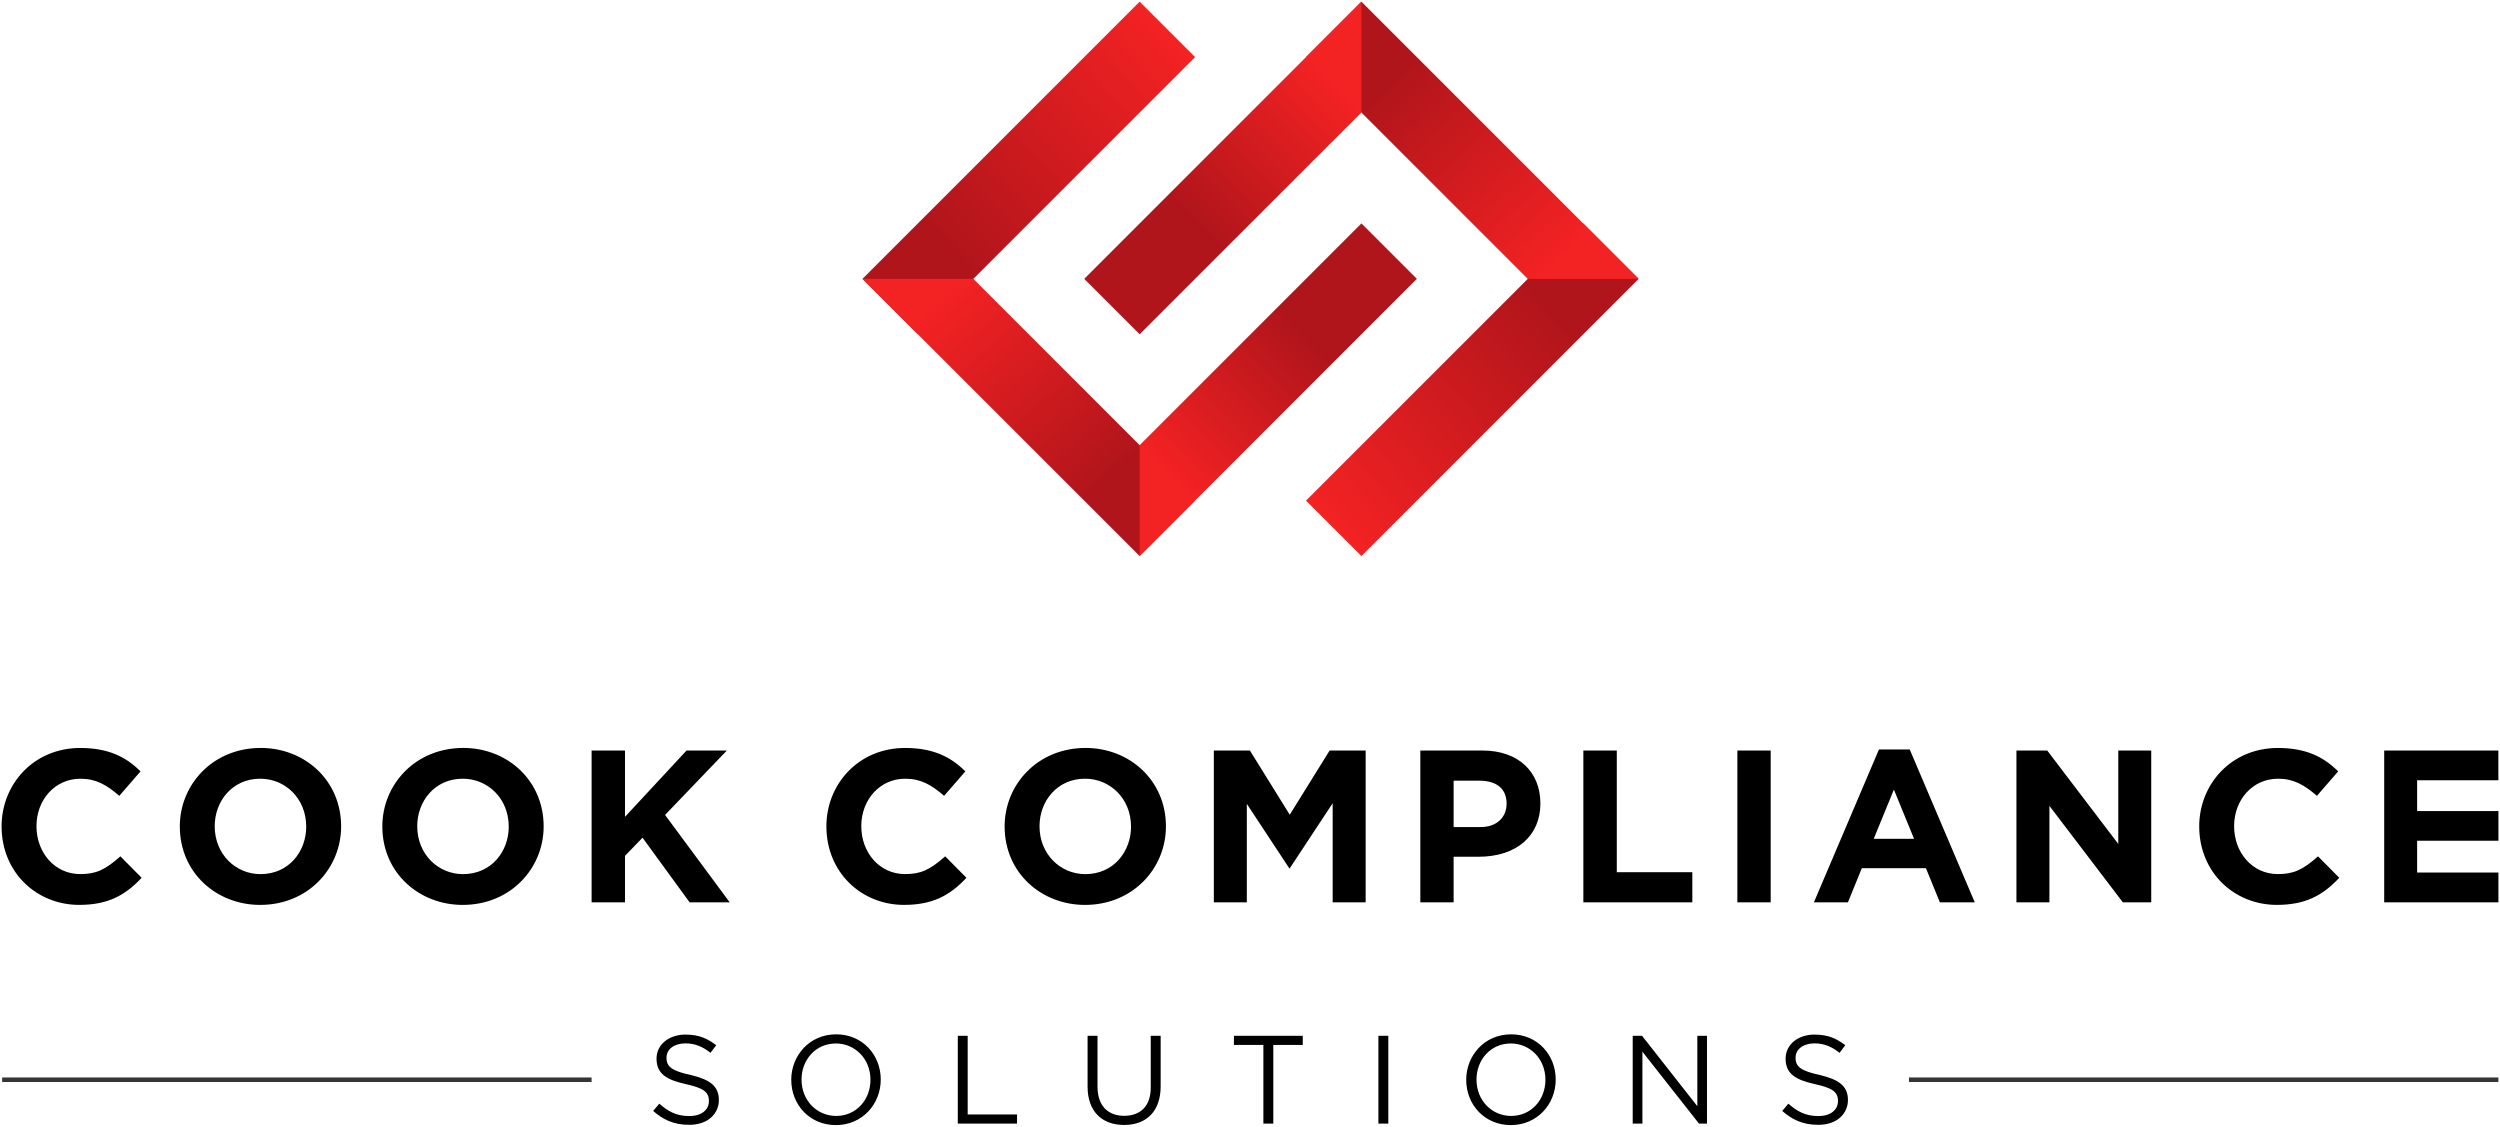
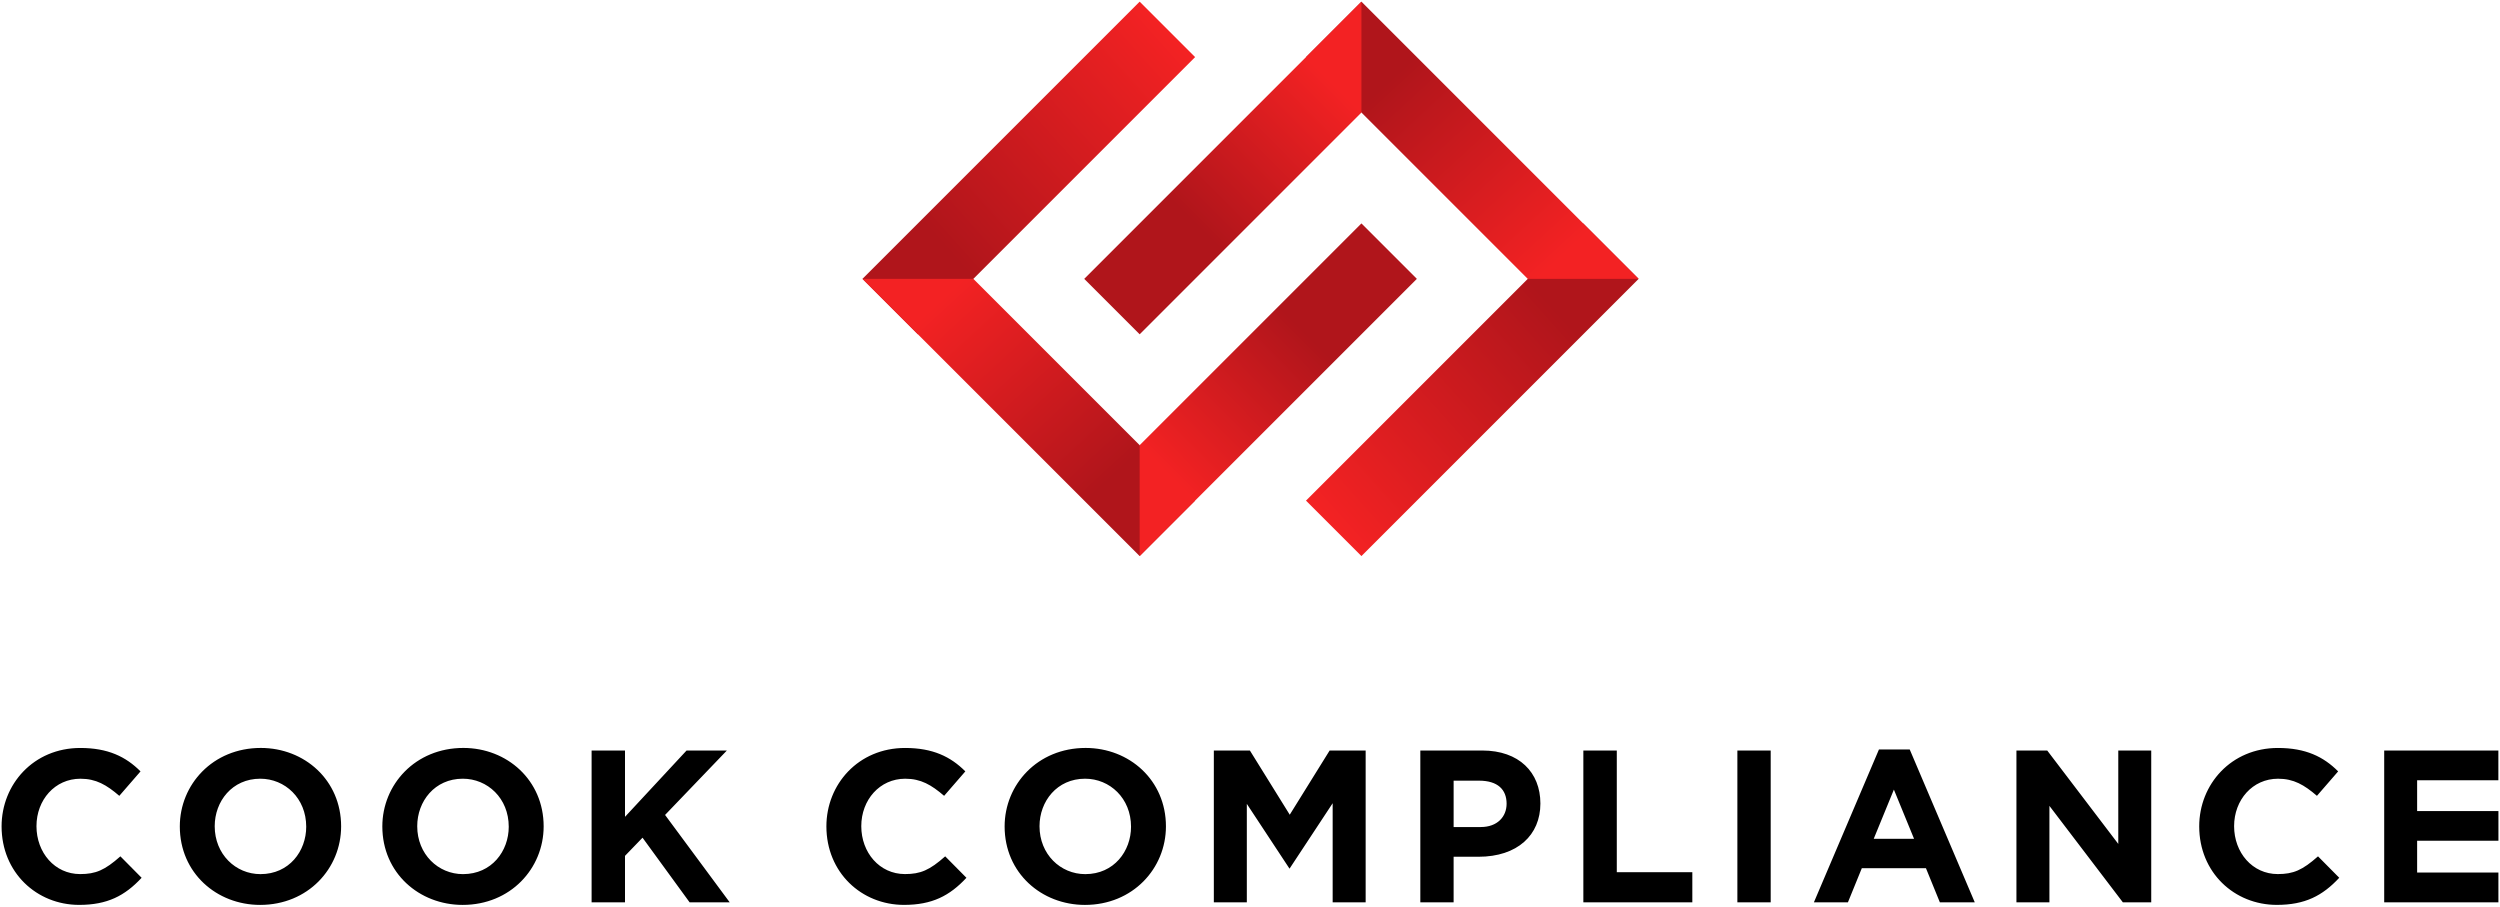
- <svg xmlns="http://www.w3.org/2000/svg" width="852" height="384" viewBox="0 0 852 384">
+ <svg xmlns="http://www.w3.org/2000/svg" width="852" height="309" viewBox="0 0 852 309">
  <defs>
    <linearGradient id="mL1" gradientUnits="userSpaceOnUse" x1="55.471" y1="200.465" x2="263.321" y2="14.860">
      <stop offset="0" stop-color="#b0151b" />
      <stop offset="1" stop-color="#f32223" />
    </linearGradient>
    <linearGradient id="mL2" gradientUnits="userSpaceOnUse" x1="192.373" y1="458.859" x2="41.803" y2="295.386">
      <stop offset="0" stop-color="#b0151b" />
      <stop offset="1" stop-color="#f32223" />
    </linearGradient>
    <linearGradient id="mL3" gradientUnits="userSpaceOnUse" x1="176.574" y1="74.587" x2="50.639" y2="199.694">
      <stop offset="0" stop-color="#b0151b" />
      <stop offset="1" stop-color="#f32223" />
    </linearGradient>
    <linearGradient id="mR1" gradientUnits="userSpaceOnUse" x1="644.529" y1="299.535" x2="436.679" y2="485.140">
      <stop offset="0" stop-color="#b0151b" />
      <stop offset="1" stop-color="#f32223" />
    </linearGradient>
    <linearGradient id="mR2" gradientUnits="userSpaceOnUse" x1="507.627" y1="41.141" x2="658.197" y2="204.614">
      <stop offset="0" stop-color="#b0151b" />
      <stop offset="1" stop-color="#f32223" />
    </linearGradient>
    <linearGradient id="mR3" gradientUnits="userSpaceOnUse" x1="523.426" y1="425.413" x2="649.361" y2="300.306">
      <stop offset="0" stop-color="#b0151b" />
      <stop offset="1" stop-color="#f32223" />
    </linearGradient>
  </defs>
  <g transform="translate(293.9272 0.5664) scale(0.377882)">
    <polygon points="0,250 250,0 300,50 50,300" fill="url(#mL1)" />
    <polygon points="0,250 100,250 300,450 250,500" fill="url(#mL2)" />
    <polygon points="250,500 250,400 450,200 500,250" fill="url(#mL3)" />
    <polygon points="700,250 450,500 400,450 650,200" fill="url(#mR1)" />
    <polygon points="700,250 600,250 400,50 450,0" fill="url(#mR2)" />
    <polygon points="450,0 450,100 250,300 200,250" fill="url(#mR3)" />
  </g>
  <path fill="#000" d="M26.988 308.387C36.568 308.387 42.545 305.293 48.263 299.149L41.027 291.842C35.717 296.549 32.627 297.886 27.313 297.886C18.640 297.886 12.430 290.557 12.430 281.558C12.430 272.606 18.701 265.390 27.409 265.390C32.746 265.390 36.319 267.491 40.660 271.221L47.890 262.888C42.878 257.864 36.783 254.908 27.367 254.908C11.419 254.908 0.540 267.291 0.540 281.632C0.540 297.329 12.479 308.387 26.988 308.387ZM88.657 308.394C104.953 308.394 116.255 295.982 116.255 281.626C116.255 265.871 103.784 254.899 88.889 254.899C72.501 254.899 61.280 267.375 61.280 281.653C61.280 297.531 73.858 308.394 88.657 308.394ZM88.765 297.902C80.297 297.902 73.172 291.127 73.172 281.572C73.172 273.088 79.115 265.383 88.699 265.383C97.120 265.383 104.360 272.020 104.360 281.750C104.360 290.036 98.587 297.902 88.765 297.902ZM157.677 308.394C173.973 308.394 185.276 295.982 185.276 281.626C185.276 265.869 172.804 254.897 157.908 254.897C141.520 254.897 130.299 267.374 130.299 281.652C130.299 297.531 142.876 308.394 157.677 308.394ZM157.785 297.902C149.316 297.902 142.191 291.127 142.191 281.571C142.191 273.086 148.135 265.382 157.718 265.382C166.140 265.382 173.380 272.019 173.380 281.749C173.380 290.035 167.607 297.902 157.785 297.902ZM201.618 307.504L213.000 307.504L213.000 291.675L218.975 285.484L235.013 307.504L248.678 307.504L226.655 277.734L247.716 255.774L233.983 255.774L213 278.375L213 255.774L201.618 255.774L201.618 307.504ZM308.083 308.387C317.665 308.387 323.642 305.293 329.360 299.149L322.124 291.842C316.813 296.548 313.723 297.885 308.409 297.885C299.736 297.885 293.525 290.556 293.525 281.557C293.525 272.605 299.797 265.388 308.505 265.388C313.843 265.388 317.415 267.489 321.756 271.220L328.986 262.886C323.974 257.862 317.879 254.906 308.463 254.906C292.515 254.906 281.635 267.289 281.635 281.631C281.635 297.328 293.575 308.387 308.083 308.387ZM369.753 308.395C386.049 308.395 397.351 295.984 397.351 281.628C397.351 265.872 384.879 254.900 369.984 254.900C353.597 254.900 342.375 267.376 342.375 281.654C342.375 297.532 354.953 308.395 369.753 308.395ZM369.860 297.903C361.392 297.903 354.267 291.128 354.267 281.573C354.267 273.089 360.211 265.384 369.794 265.384C378.216 265.384 385.455 272.021 385.455 281.751C385.455 290.037 379.682 297.903 369.860 297.903ZM413.675 307.504L424.918 307.504L424.918 273.956L439.469 296.044L454.171 273.738L454.171 307.504L465.414 307.504L465.414 255.774L453.141 255.774L439.546 277.657L425.963 255.774L413.675 255.774L413.675 307.504ZM484.046 307.504L495.393 307.504L495.393 291.985L503.827 291.985C517.186 291.985 524.967 284.570 524.967 273.840C524.967 263.191 517.670 255.774 505.161 255.774L484.046 255.774L484.046 307.504ZM495.395 281.854L495.395 266.050L504.035 266.050C510.436 266.050 513.450 269.095 513.450 273.905C513.450 278.324 510.312 281.854 504.645 281.854L495.395 281.854ZM551.003 297.251L551.003 255.774L539.606 255.774L539.606 307.504L576.745 307.504L576.745 297.251L551.003 297.251ZM592.098 307.504L603.453 307.504L603.453 255.774L592.098 255.774L592.098 307.504ZM661.101 307.504L672.997 307.504L650.833 255.421L640.344 255.421L618.179 307.504L629.775 307.504L634.506 295.890L656.365 295.890L661.101 307.504ZM638.569 285.856L645.437 269.093L652.307 285.856L638.569 285.856ZM687.201 307.504L698.441 307.504L698.441 274.639L723.462 307.504L733.141 307.504L733.141 255.774L721.910 255.774L721.910 287.611L697.693 255.774L687.201 255.774L687.201 307.504ZM775.940 308.385C785.521 308.385 791.497 305.291 797.215 299.147L789.979 291.840C784.669 296.547 781.579 297.884 776.265 297.884C767.593 297.884 761.383 290.555 761.383 281.556C761.383 272.604 767.654 265.388 776.361 265.388C781.699 265.388 785.271 267.489 789.612 271.220L796.842 262.887C791.830 257.862 785.735 254.907 776.320 254.907C760.372 254.907 749.493 267.290 749.493 281.631C749.493 297.327 761.432 308.385 775.940 308.385ZM851.443 265.912L851.443 255.774L812.535 255.774L812.535 307.504L851.457 307.504L851.457 297.363L823.757 297.363L823.757 286.513L851.465 286.513L851.465 276.412L823.758 276.412L823.758 265.912L851.443 265.912Z" />
-   <path fill="#000" d="M234.857 383.342C241.437 383.342 244.992 379.416 244.992 374.855C244.992 369.644 241.156 367.805 235.542 366.382C229.100 365.010 227.138 363.621 227.138 360.488C227.138 357.496 229.869 355.579 233.604 355.579C236.804 355.579 239.579 356.726 242.125 358.813L244.096 356.208C241.216 354.049 238.433 352.584 233.537 352.584C228.178 352.584 223.744 355.827 223.744 360.801C223.744 366.013 227.311 368.022 233.519 369.417C239.351 370.726 241.602 371.899 241.602 375.222C241.602 378.181 239.168 380.353 234.874 380.353C230.288 380.353 227.458 378.553 224.690 376.123L222.599 378.602C225.707 381.346 229.329 383.342 234.857 383.342ZM284.876 383.436C293.756 383.436 300.161 376.386 300.161 367.905C300.161 359.494 293.931 352.499 284.971 352.499C275.764 352.499 269.659 359.852 269.659 367.975C269.659 376.613 276.039 383.436 284.876 383.436ZM284.965 380.310C278.434 380.310 273.162 375.077 273.162 367.925C273.162 361.242 277.912 355.617 284.875 355.617C291.304 355.617 296.655 360.771 296.655 367.997C296.655 374.722 291.889 380.310 284.965 380.310ZM329.787 379.802L329.787 353.004L326.420 353.004L326.420 382.919L346.610 382.919L346.610 379.802L329.787 379.802ZM383.113 383.389C390.921 383.389 395.551 378.469 395.551 370.252L395.551 353.004L392.172 353.004L392.172 370.708C392.172 376.853 388.723 380.274 383.136 380.274C377.421 380.274 374.029 376.653 374.029 370.348L374.029 353.004L370.649 353.004L370.649 370.386C370.649 378.601 375.402 383.389 383.113 383.389ZM430.558 382.919L433.939 382.919L433.939 356.121L443.983 356.121L443.983 353.004L420.520 353.004L420.520 356.122L430.558 356.122L430.558 382.919ZM469.755 382.919L473.137 382.919L473.137 353.004L469.755 353.004L469.755 382.919ZM514.902 383.435C523.783 383.435 530.187 376.385 530.187 367.905C530.187 359.493 523.957 352.499 514.998 352.499C505.790 352.499 499.685 359.852 499.685 367.974C499.685 376.613 506.066 383.435 514.902 383.435ZM514.992 380.309C508.461 380.309 503.188 375.077 503.188 367.925C503.188 361.241 507.939 355.616 514.901 355.616C521.330 355.616 526.681 360.770 526.681 367.996C526.681 374.722 521.915 380.309 514.992 380.309ZM556.428 382.919L559.734 382.919L559.734 358.413L579.013 382.919L581.746 382.919L581.746 353.004L578.450 353.004L578.450 376.989L559.608 353.004L556.428 353.004L556.428 382.919ZM619.643 383.343C626.224 383.343 629.778 379.416 629.778 374.856C629.778 369.645 625.943 367.806 620.329 366.383C613.886 365.011 611.925 363.621 611.925 360.489C611.925 357.497 614.655 355.580 618.391 355.580C621.591 355.580 624.366 356.726 626.912 358.813L628.883 356.208C626.002 354.050 623.219 352.585 618.323 352.585C612.964 352.585 608.530 355.827 608.530 360.802C608.530 366.013 612.098 368.023 618.305 369.417C624.137 370.727 626.389 371.900 626.389 375.222C626.389 378.182 623.954 380.353 619.661 380.353C615.075 380.353 612.245 378.554 609.476 376.124L607.385 378.603C610.493 381.346 614.116 383.343 619.643 383.343Z" />
-   <rect x="0.728" y="367.202" width="200.886" height="1.545" fill="#373435" />
-   <rect x="650.571" y="367.202" width="200.883" height="1.545" fill="#373435" />
</svg>
